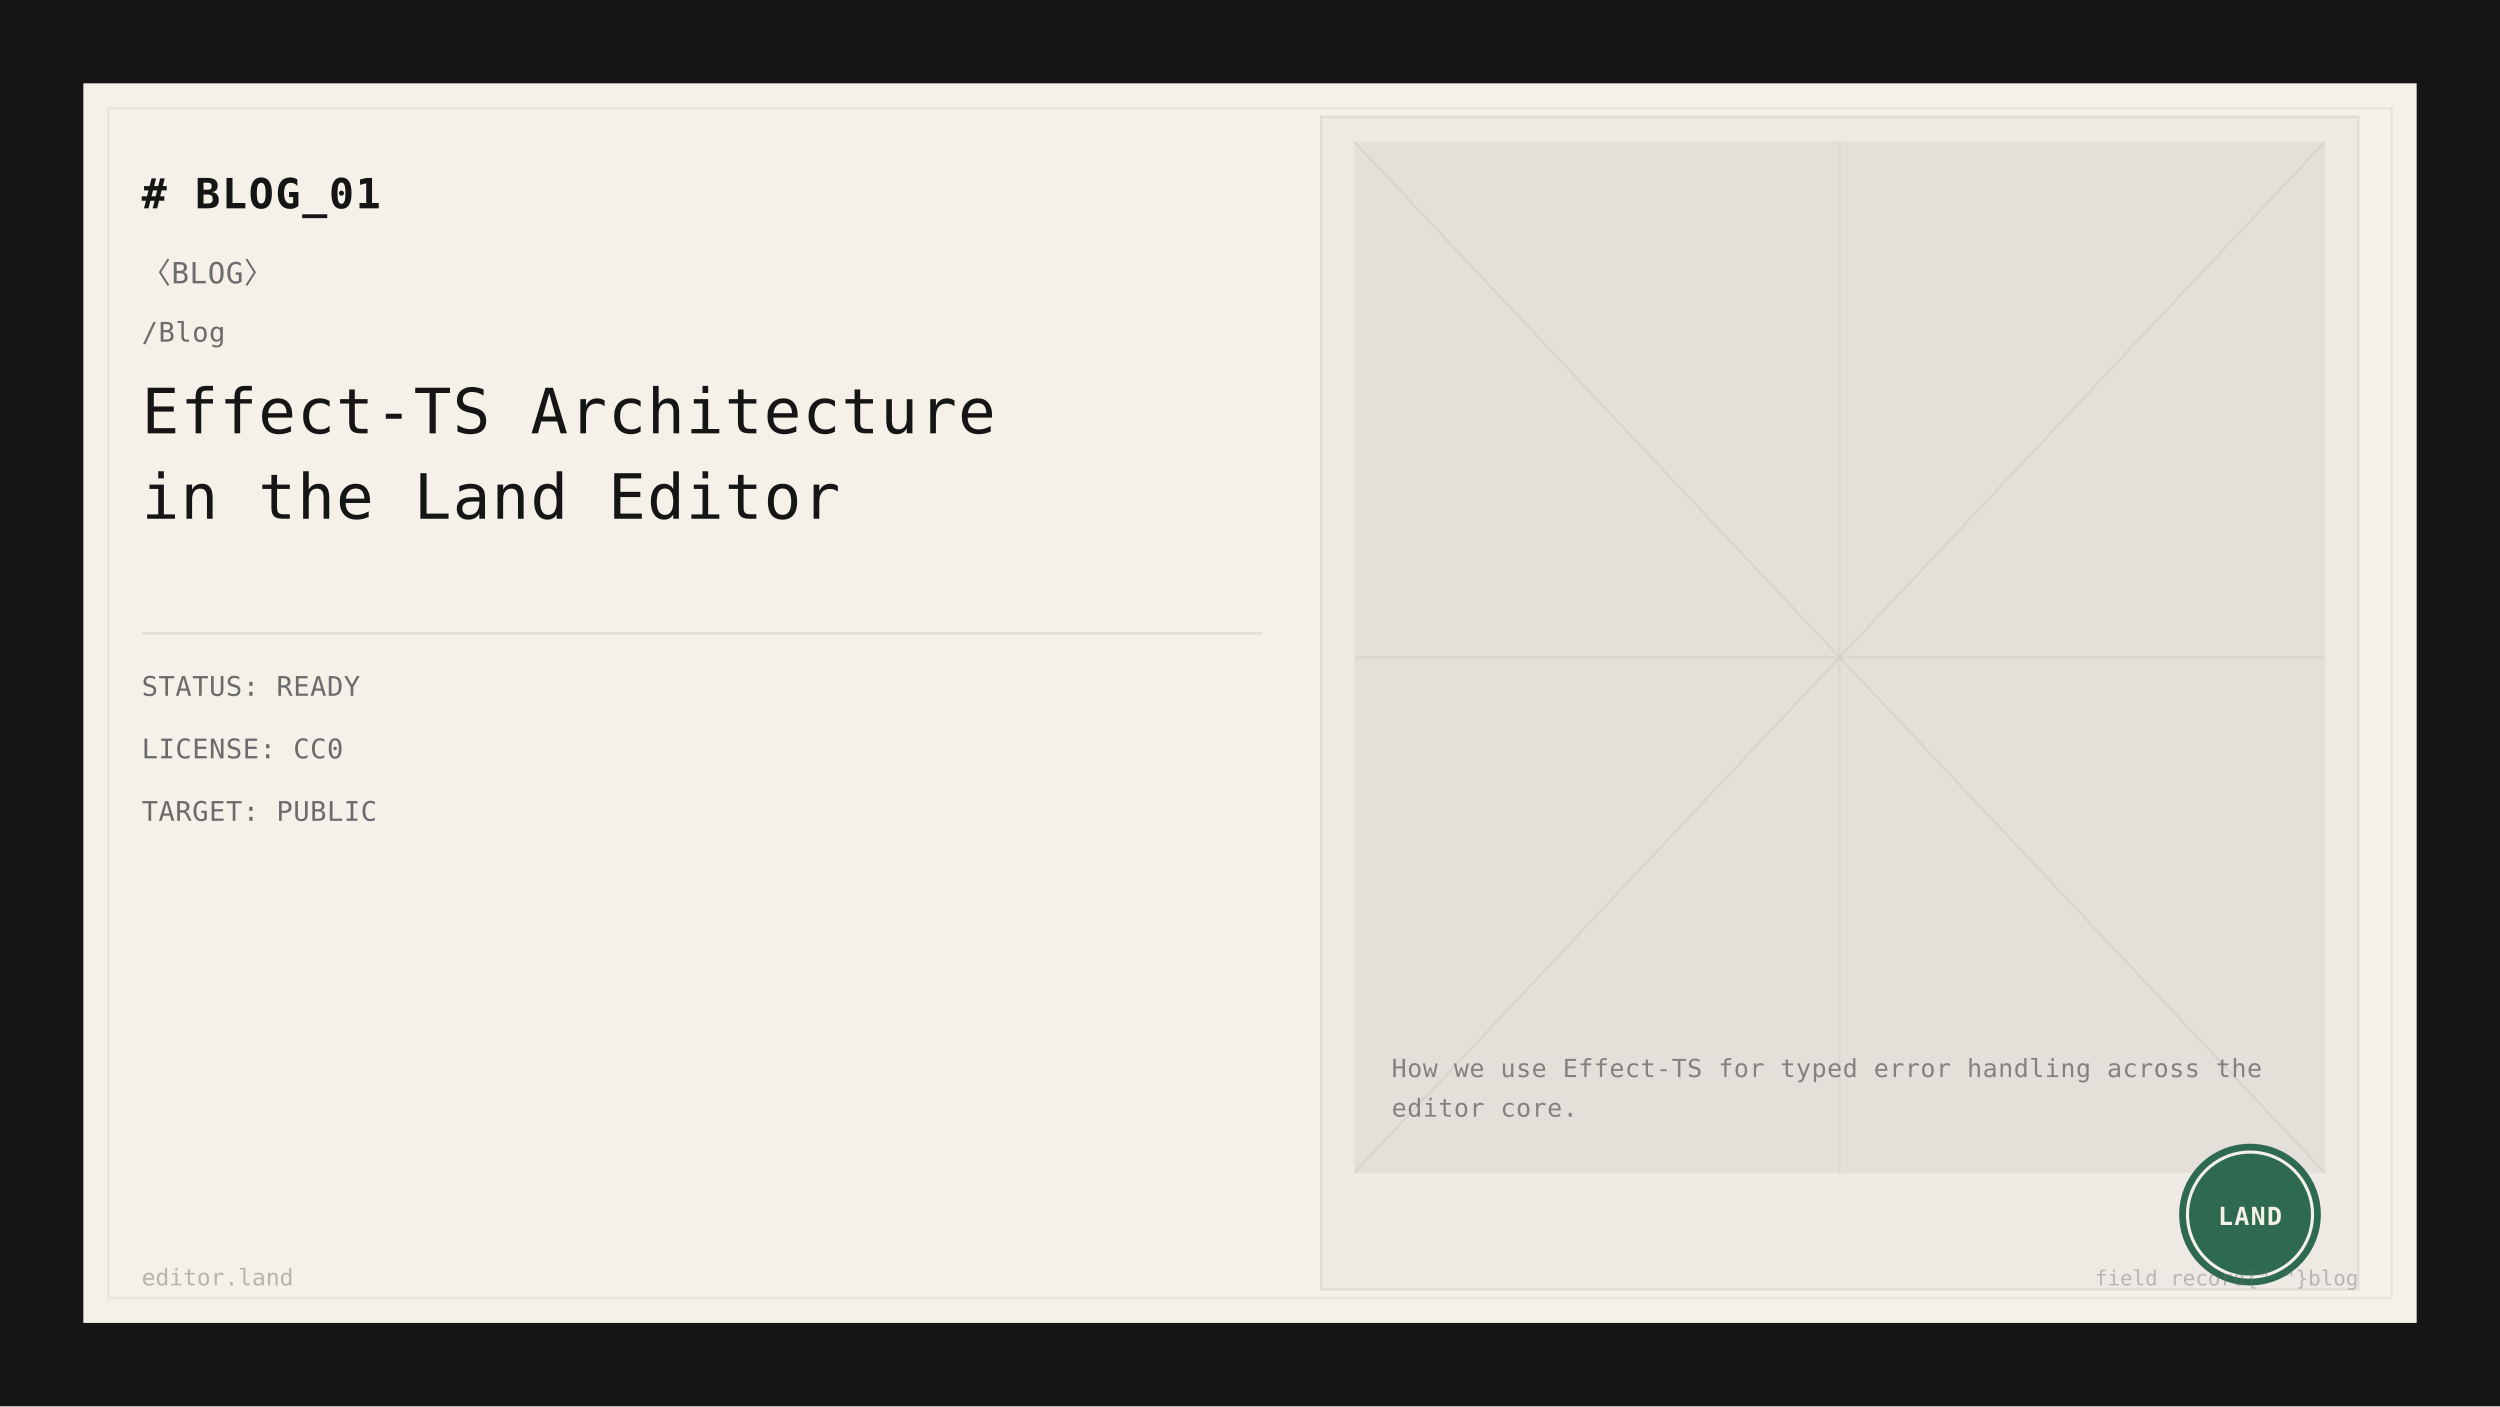
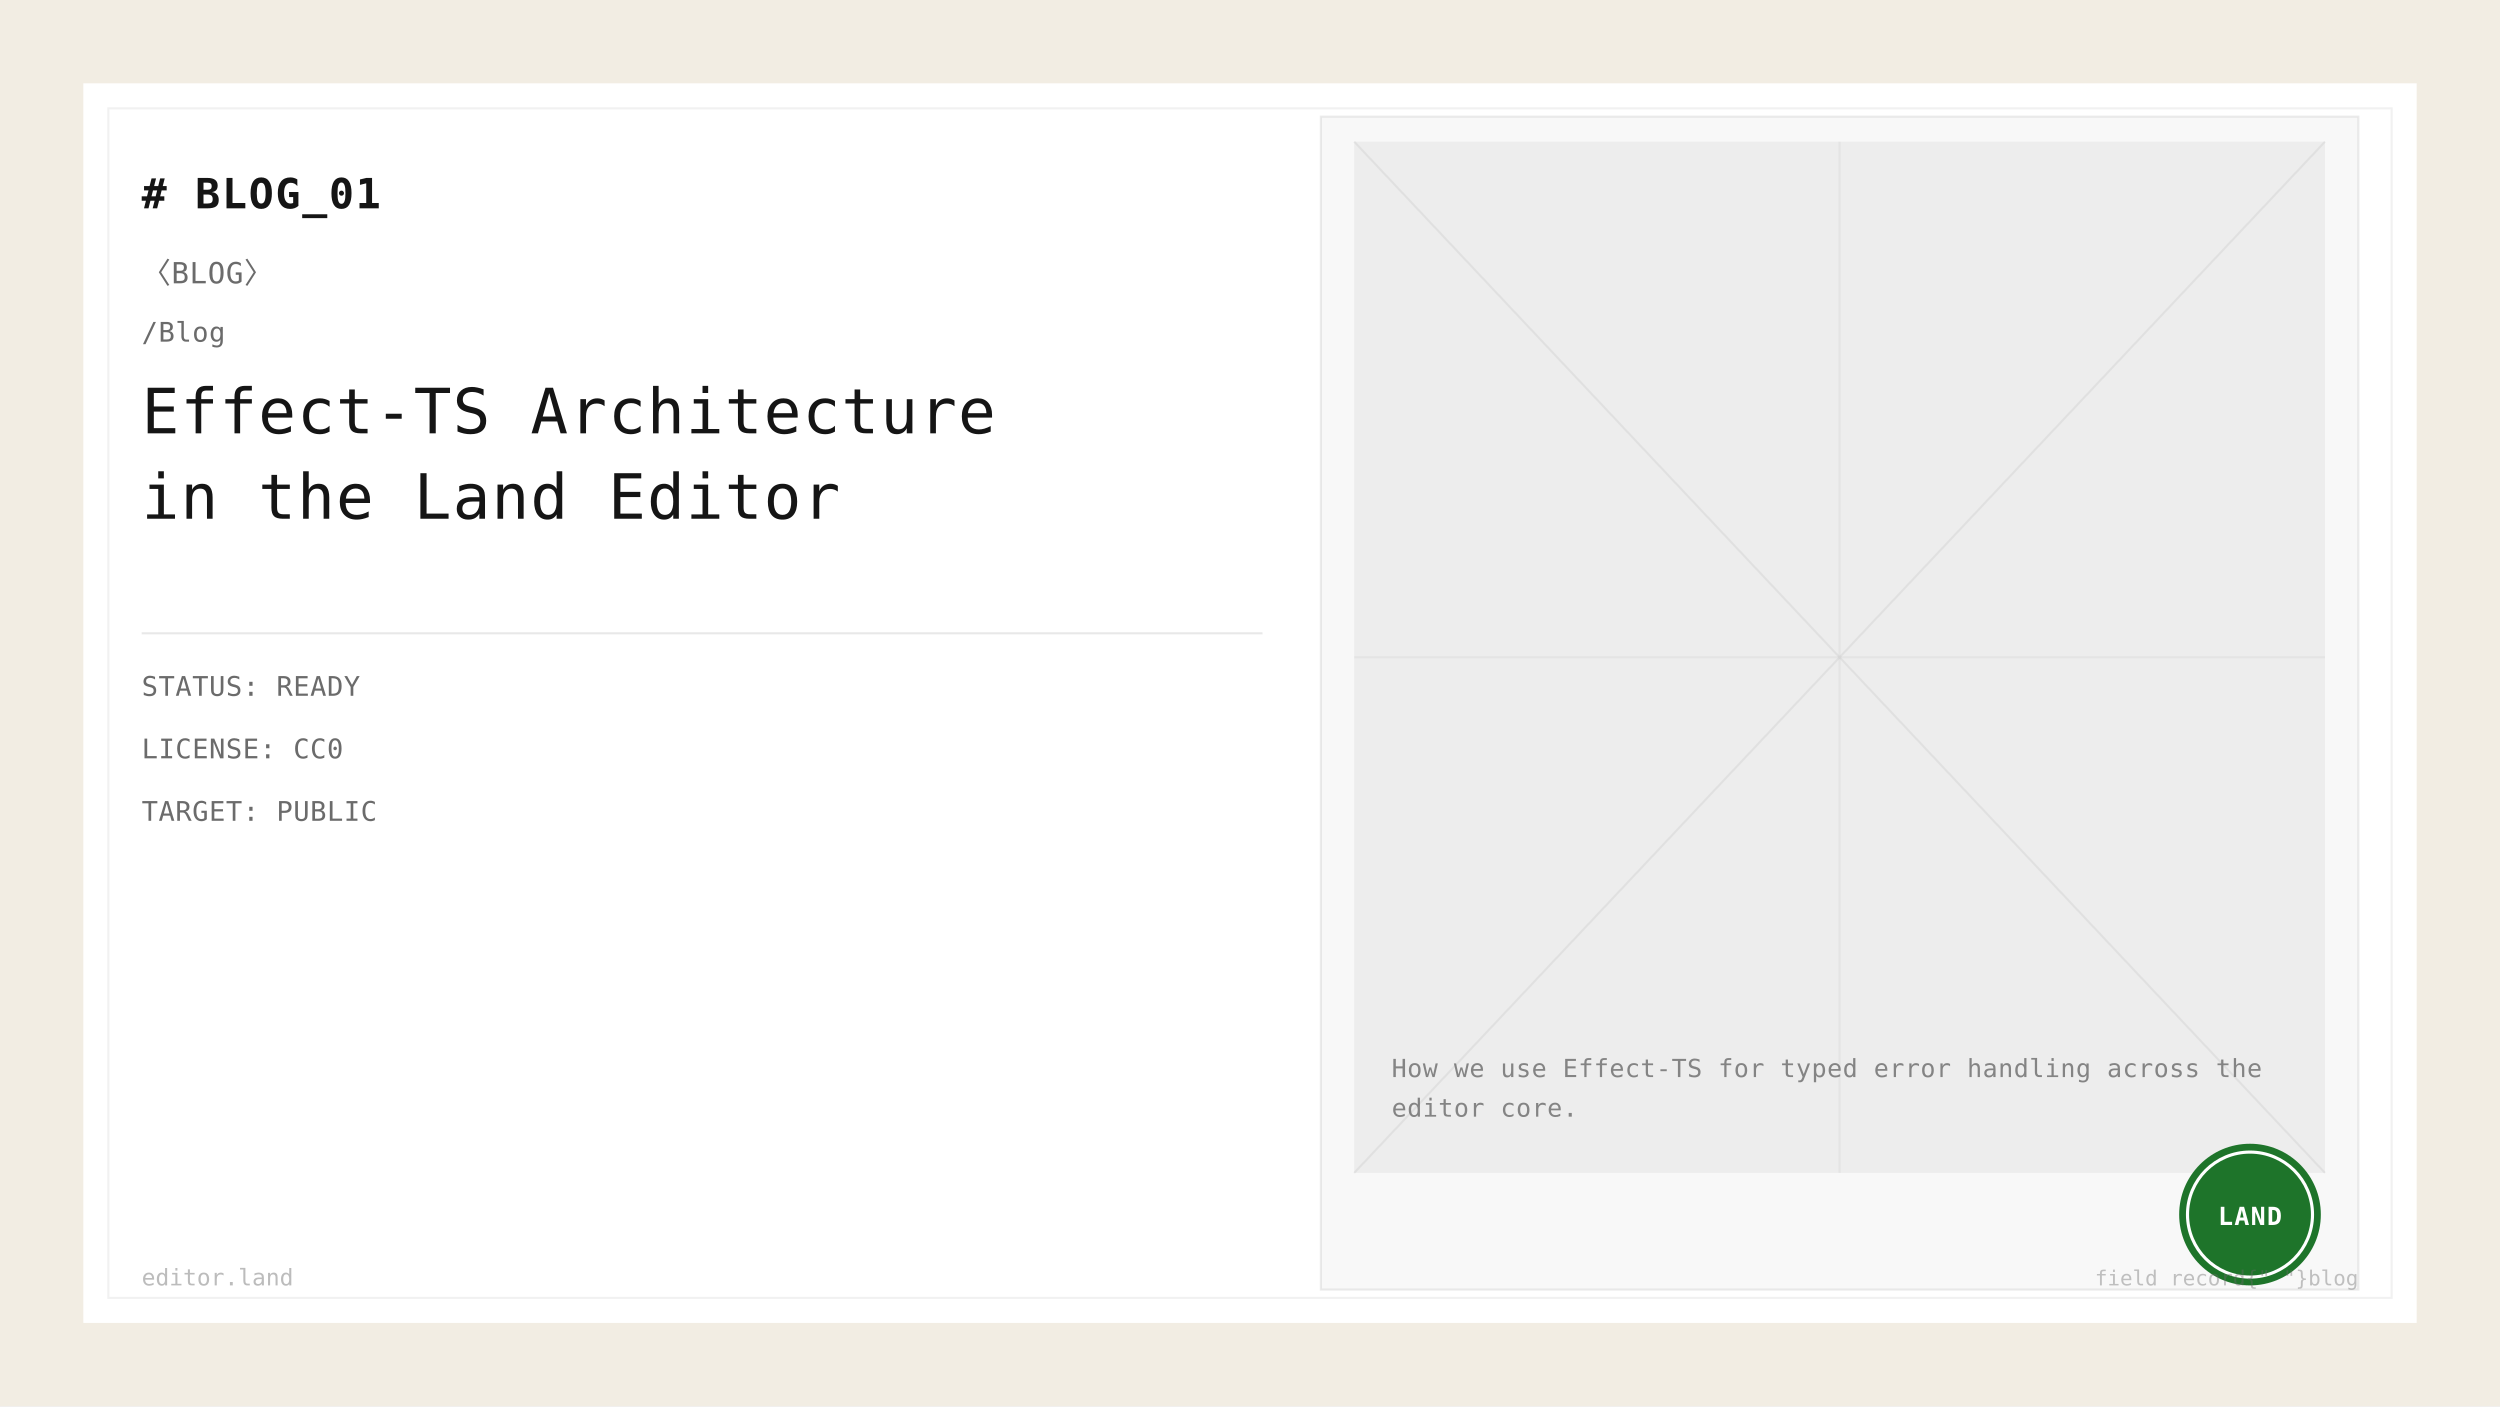
<svg xmlns="http://www.w3.org/2000/svg" width="1200" height="675" viewBox="0 0 1200 675">
-   <path fill="#151515" d="M0 0h1200v675H0z" />
-   <path fill="#f5f0e8" d="M40 40h1120v595H40z" />
+   <path fill="#f2ede3" d="M0 0h1200v675H0z" />
+   <path fill="#fff" d="M40 40h1120v595H40z" />
  <path fill="none" stroke="#151515" stroke-opacity=".06" d="M52 52h1096v571H52z" />
  <text x="68" y="100" fill="#151515" font-family="'JetBrains Mono', 'SF Mono', 'Fira Code', monospace" font-size="20" font-weight="600" letter-spacing=".04em"># BLOG_01</text>
  <text x="68" y="136" fill="#6b6b6b" font-family="'JetBrains Mono', 'SF Mono', 'Fira Code', monospace" font-size="14" font-weight="400" letter-spacing=".02em">〈BLOG〉</text>
  <text x="68" y="164" fill="#6b6b6b" font-family="'JetBrains Mono', 'SF Mono', 'Fira Code', monospace" font-size="13" font-weight="400" letter-spacing=".02em">/Blog</text>
  <text x="68" y="208" fill="#151515" font-family="'JetBrains Mono', 'SF Mono', 'Fira Code', monospace" font-size="30" font-weight="500" letter-spacing=".02em">Effect-TS Architecture</text>
  <text x="68" y="249" fill="#151515" font-family="'JetBrains Mono', 'SF Mono', 'Fira Code', monospace" font-size="30" font-weight="500" letter-spacing=".02em">in the Land Editor</text>
  <path stroke="#151515" stroke-opacity=".1" d="M68 304h538" />
  <text x="68" y="334" fill="#6b6b6b" font-family="'JetBrains Mono', 'SF Mono', 'Fira Code', monospace" font-size="13" font-weight="400" letter-spacing=".02em">STATUS: READY</text>
  <text x="68" y="364" fill="#6b6b6b" font-family="'JetBrains Mono', 'SF Mono', 'Fira Code', monospace" font-size="13" font-weight="400" letter-spacing=".02em">LICENSE: CC0</text>
  <text x="68" y="394" fill="#6b6b6b" font-family="'JetBrains Mono', 'SF Mono', 'Fira Code', monospace" font-size="13" font-weight="400" letter-spacing=".02em">TARGET: PUBLIC</text>
  <path fill="#151515" fill-opacity=".03" d="M634 56h498v563H634z" />
  <path fill="none" stroke="#151515" stroke-opacity=".08" d="M634 56h498v563H634z" />
  <path fill="#151515" fill-opacity=".05" d="M650 68h466v495H650z" />
  <path stroke="#151515" stroke-opacity=".06" d="m650 68 466 495m0-495L650 563" />
  <path stroke="#151515" stroke-opacity=".04" d="M883 68v495M650 315.5h466" />
  <text x="668" y="517" fill="#6b6b6b" fill-opacity=".8" font-family="'JetBrains Mono', 'SF Mono', 'Fira Code', monospace" font-size="12" font-weight="400" letter-spacing=".02em">How we use Effect-TS for typed error handling across the</text>
  <text x="668" y="536" fill="#6b6b6b" fill-opacity=".8" font-family="'JetBrains Mono', 'SF Mono', 'Fira Code', monospace" font-size="12" font-weight="400" letter-spacing=".02em">editor core.</text>
-   <circle cx="1080" cy="583" r="34" fill="#2d6a4f" />
-   <circle cx="1080" cy="583" r="30" fill="none" stroke="#f5f0e8" stroke-width="1.5" />
-   <text x="1080" y="588" fill="#f5f0e8" font-family="'JetBrains Mono', 'SF Mono', 'Fira Code', monospace" font-size="12" font-weight="600" letter-spacing=".05em" text-anchor="middle">LAND</text>
+   <circle cx="1080" cy="583" r="34" fill="#1e742a" />
+   <circle cx="1080" cy="583" r="30" fill="none" stroke="#fff" stroke-width="1.5" />
+   <text x="1080" y="588" fill="#fff" font-family="'JetBrains Mono', 'SF Mono', 'Fira Code', monospace" font-size="12" font-weight="600" letter-spacing=".05em" text-anchor="middle">LAND</text>
  <text x="68" y="617" fill="#6b6b6b" fill-opacity=".45" font-family="'JetBrains Mono', 'SF Mono', 'Fira Code', monospace" font-size="11" font-weight="400">editor.land</text>
  <text x="1132" y="617" fill="#6b6b6b" fill-opacity=".4" font-family="'JetBrains Mono', 'SF Mono', 'Fira Code', monospace" font-size="10" font-weight="400" text-anchor="end">field record{" "}blog</text>
</svg>
